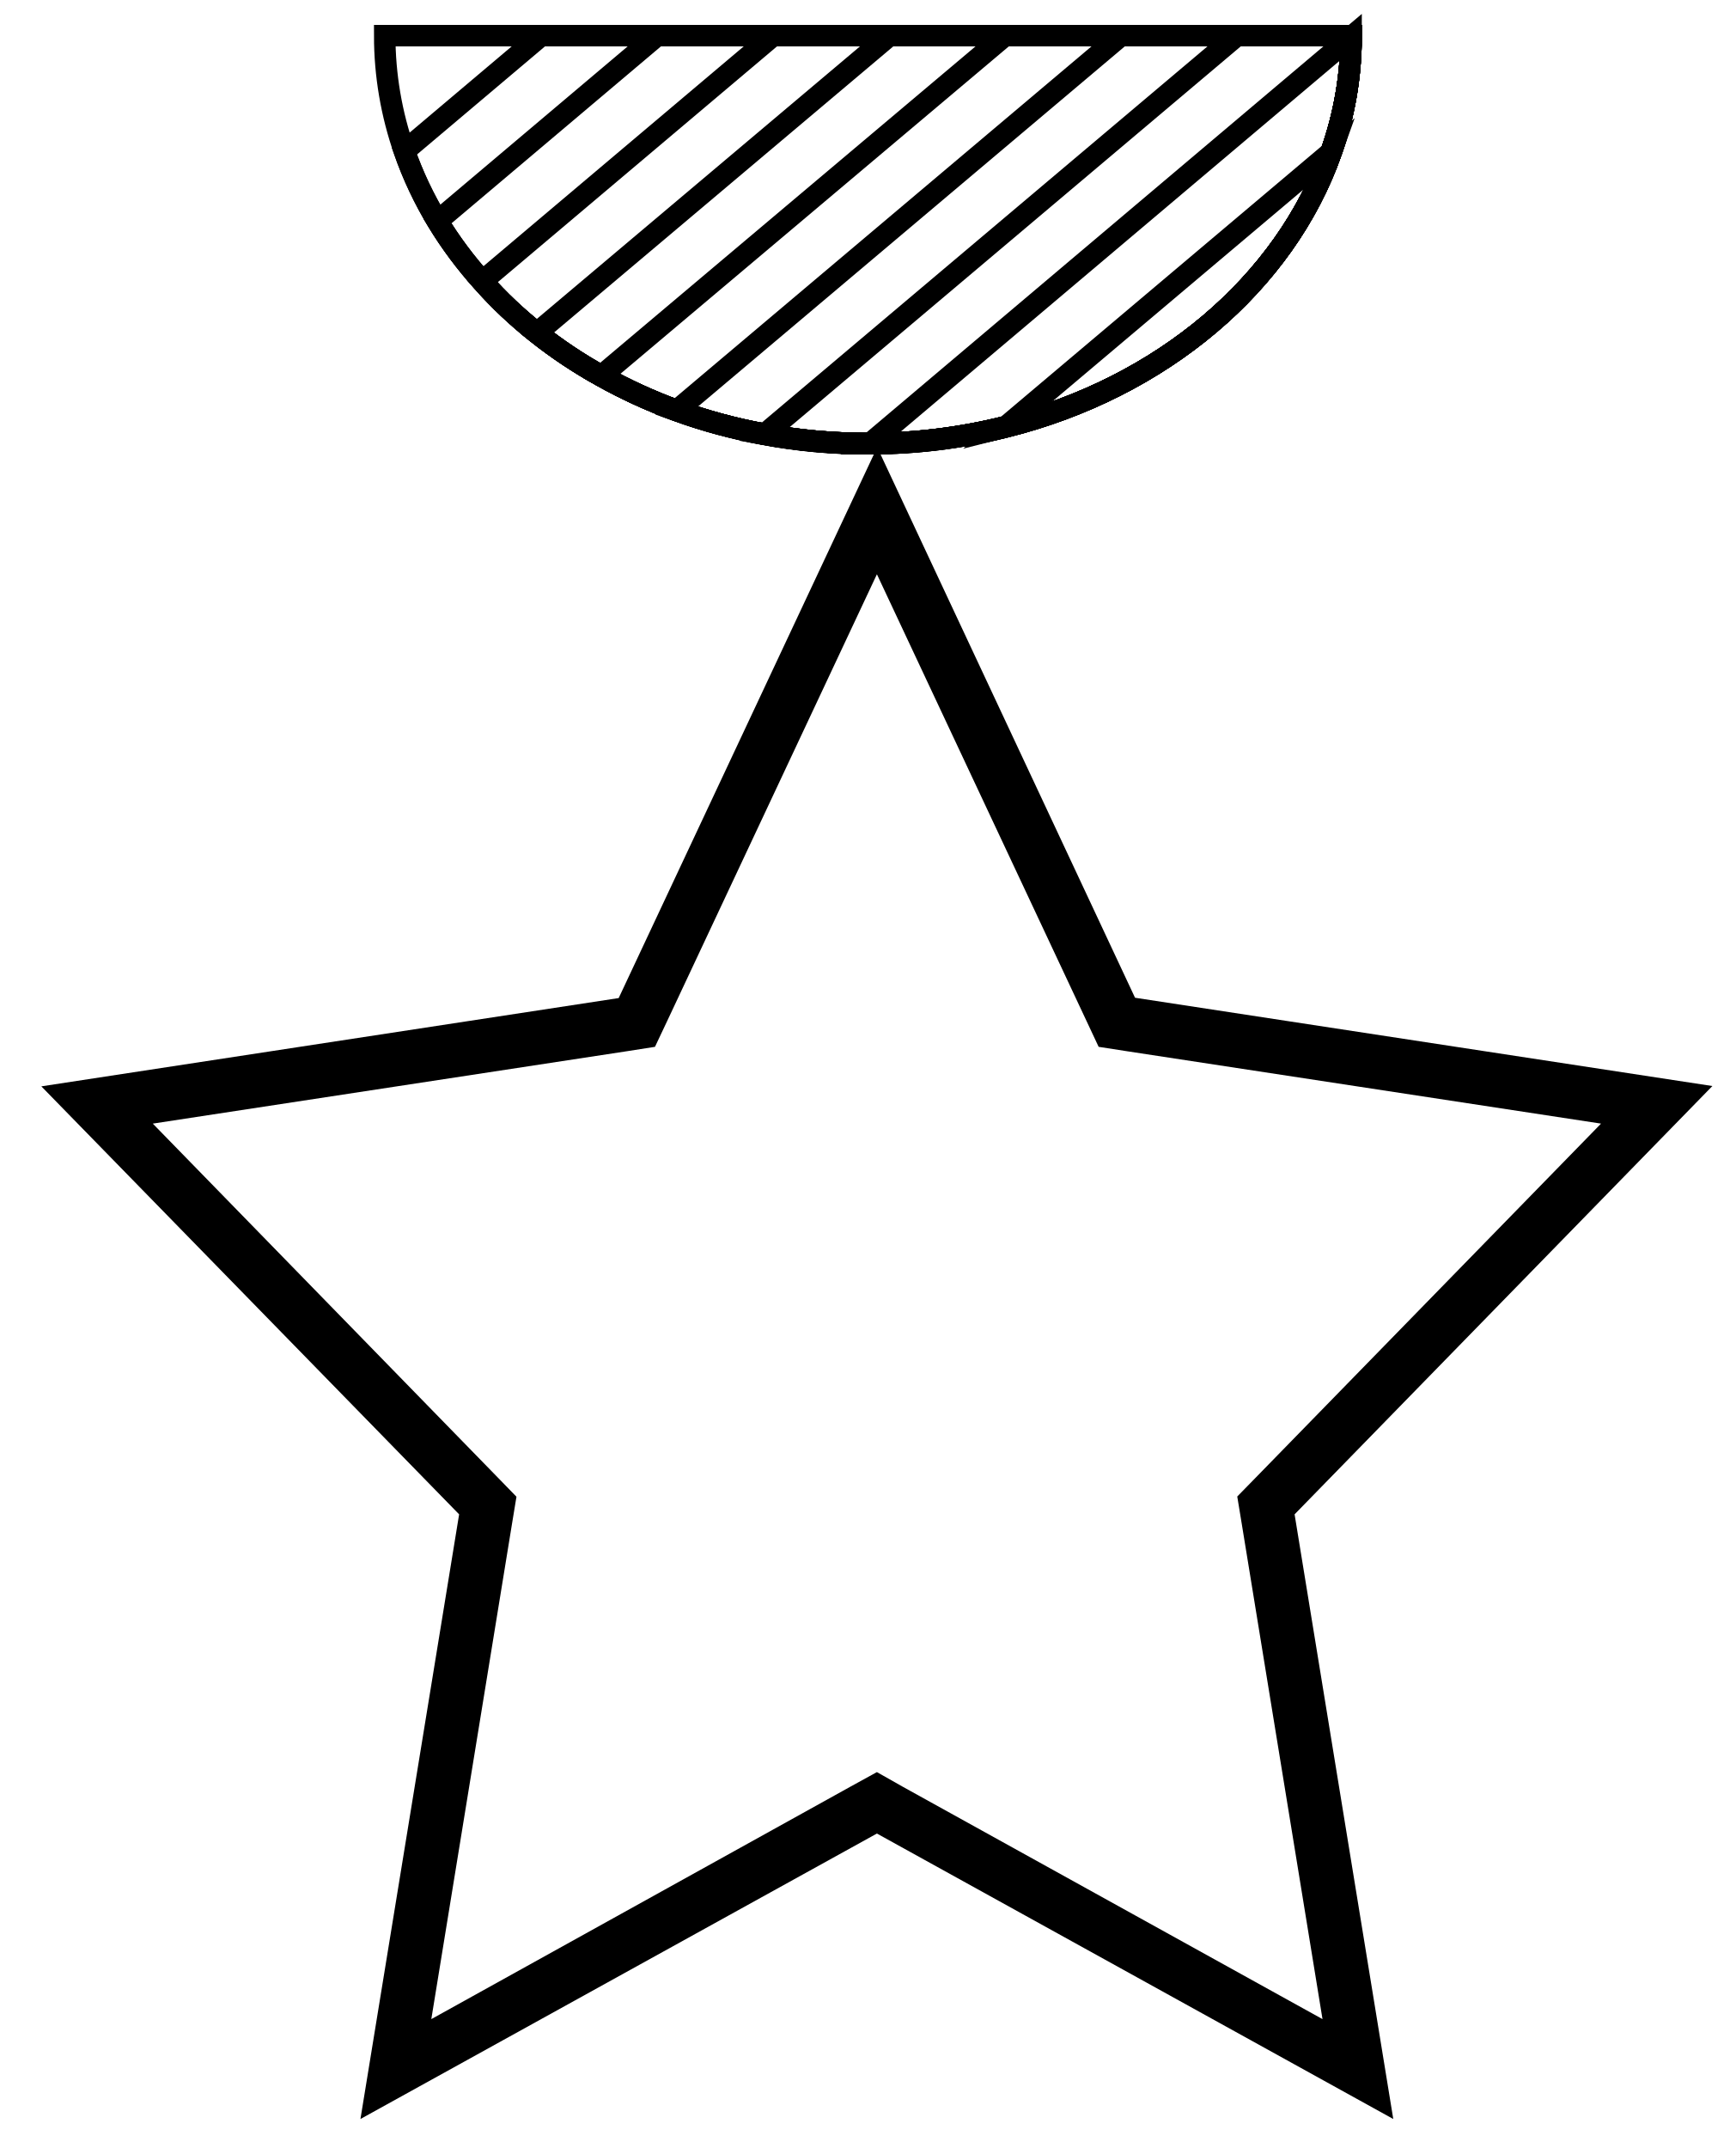
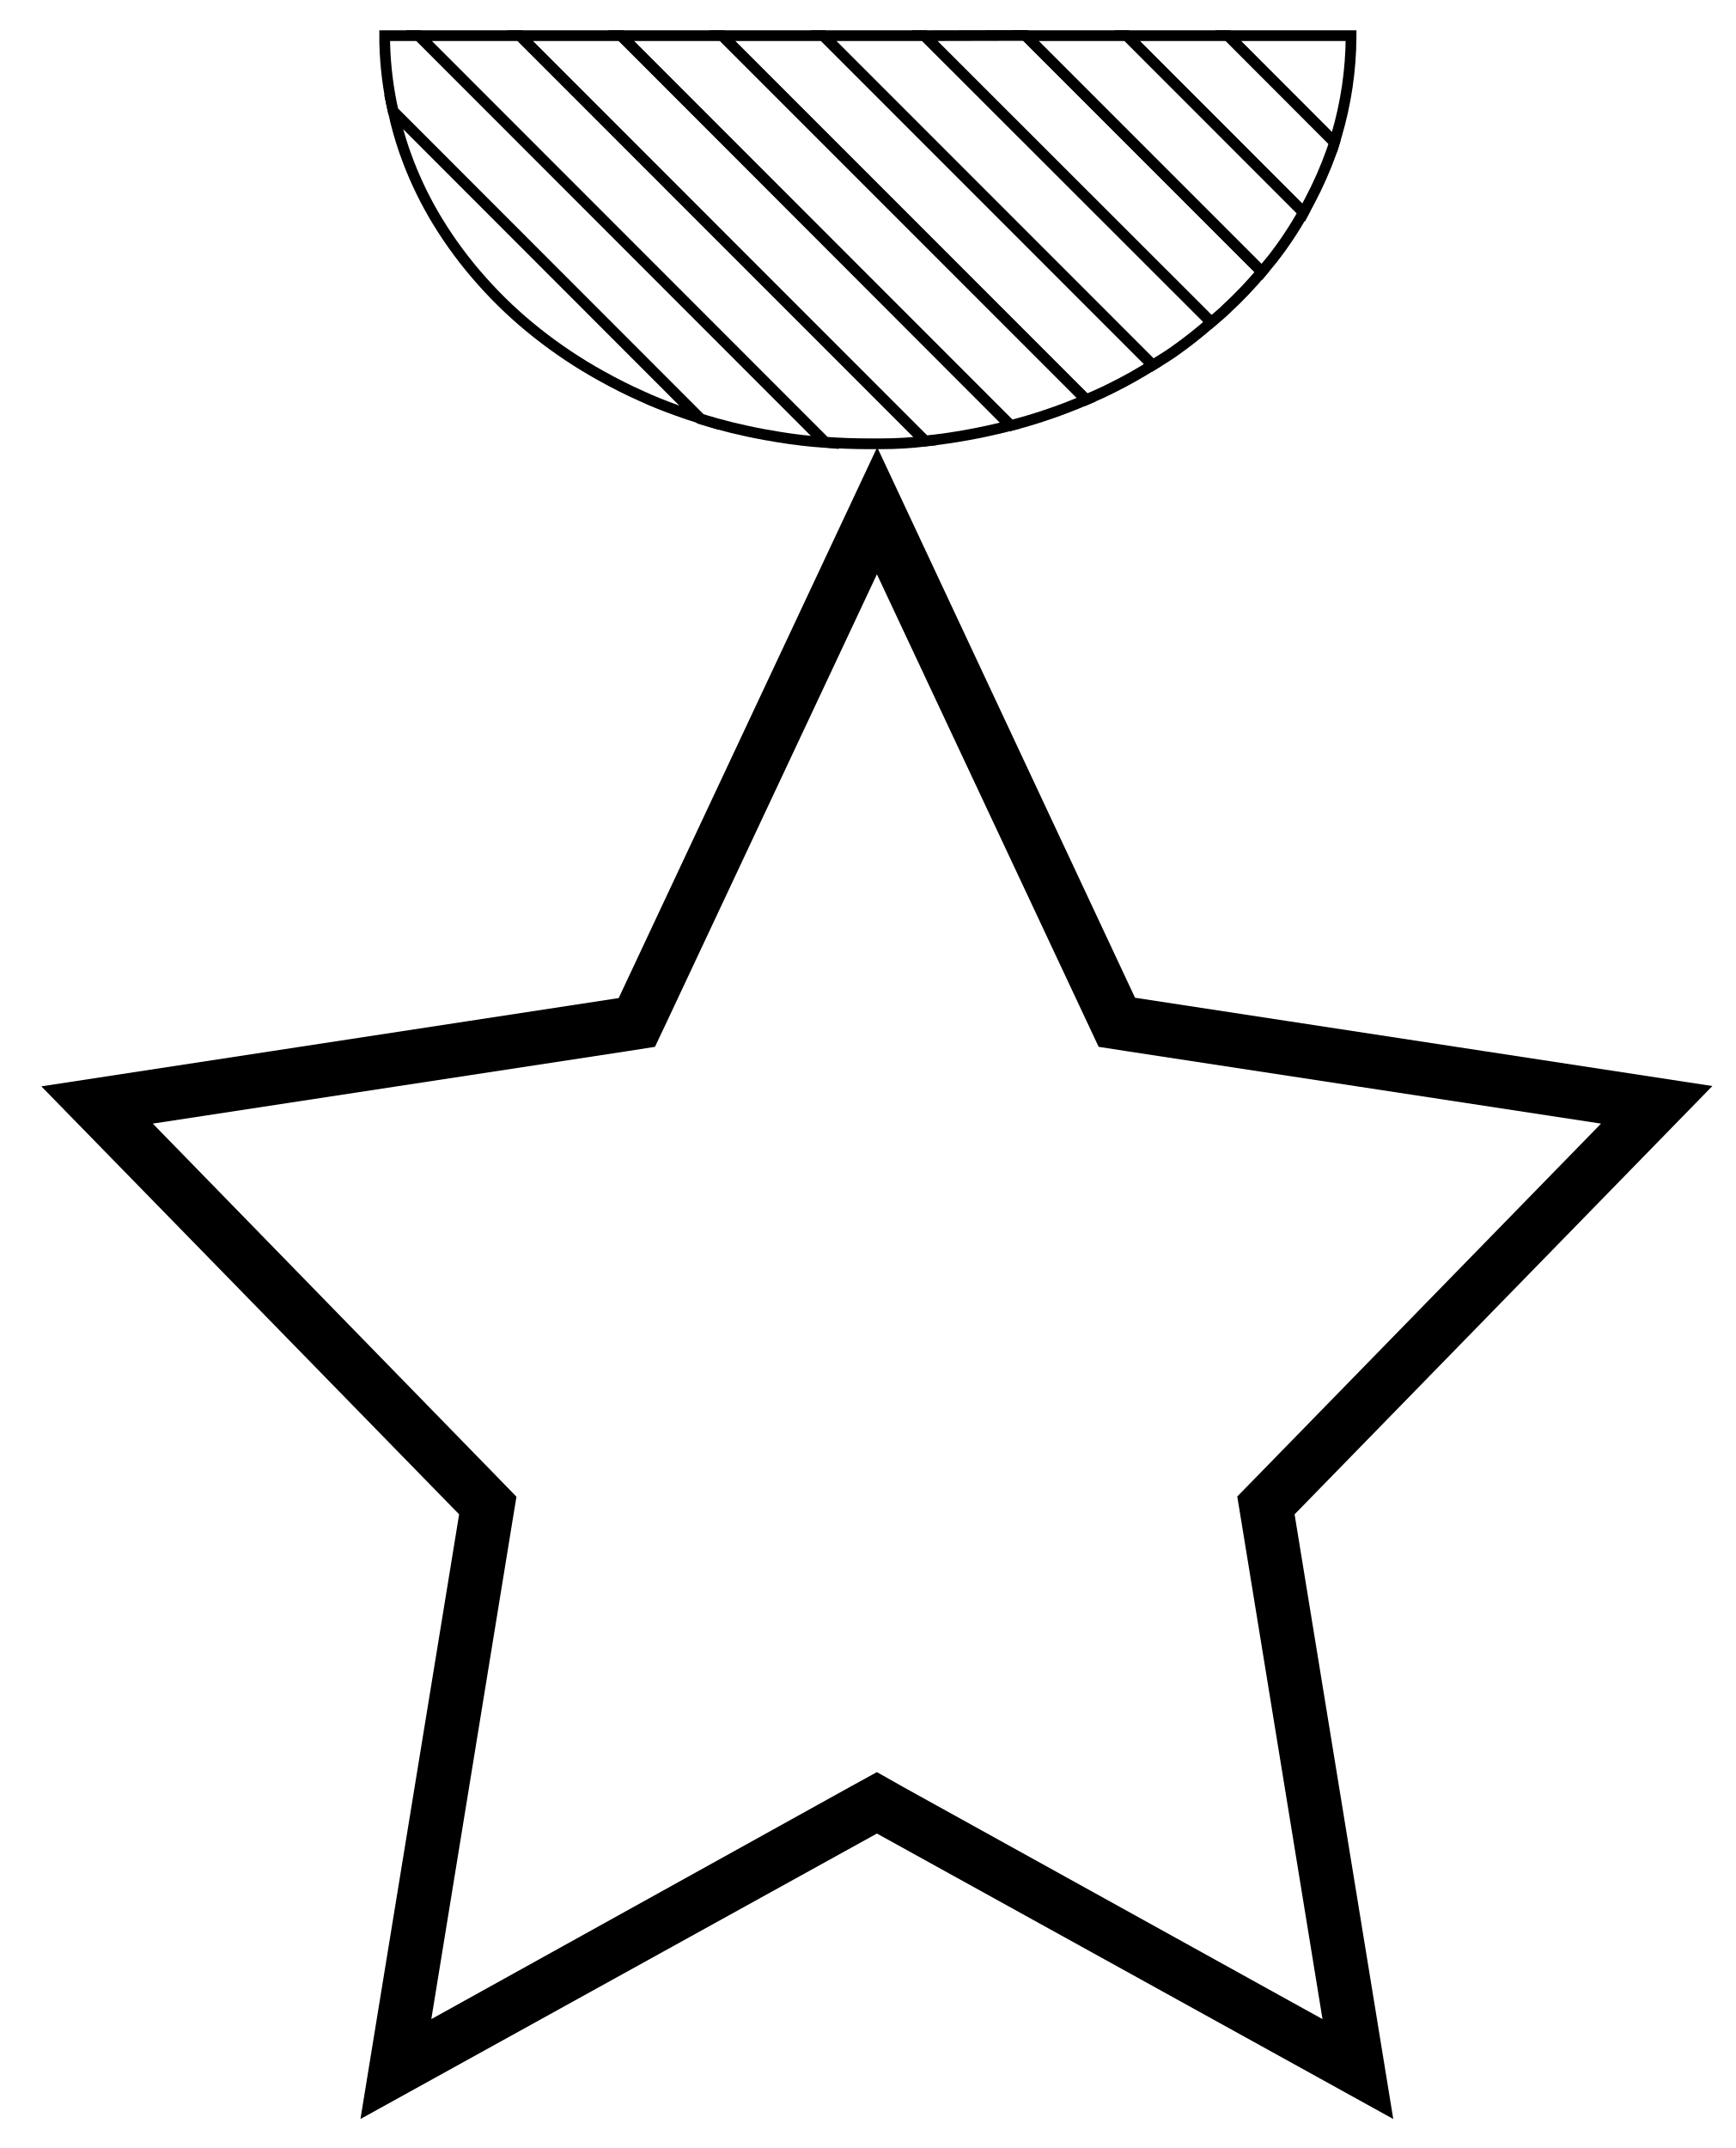
<svg xmlns="http://www.w3.org/2000/svg" id="Layer_1" data-name="Layer 1" viewBox="0 0 161.67 200">
  <defs>
-     <style>.cls-1{fill:none;stroke:#000;stroke-miterlimit:10;stroke-width:2px;}</style>
+     <style>.cls-1{fill:none;stroke:#000;stroke-miterlimit:10;}</style>
  </defs>
  <path d="M81.67,53.47l19.52,41.59,1.13,2.41,2.64.41,44.15,6.74L117,137.53l-1.77,1.81.41,2.49L123.17,188,84.09,166.37,81.67,165l-2.42,1.33L40.17,188l7.52-46.15.41-2.49-1.76-1.81L14.23,104.62l44.15-6.74L61,97.47l1.14-2.41L81.67,53.47m0-11.77L57.62,92.93,3.85,101.15,42.76,141l-9.19,56.3,48.1-26.58,48.09,26.58L120.57,141l38.91-39.88-53.77-8.22-24-51.23Z" />
-   <path class="cls-1" d="M125.83,3.45V3.32h-90a32.54,32.54,0,0,0,1.83,10.75,34.66,34.66,0,0,0,3.08,6.52,37.34,37.34,0,0,0,4.17,5.6A39.5,39.5,0,0,0,50,31a43.66,43.66,0,0,0,6,4,47.43,47.43,0,0,0,7,3.21,50.74,50.74,0,0,0,8.18,2.21,52.21,52.21,0,0,0,9.61.87H81a52.3,52.3,0,0,0,12.65-1.56c14.55-3.64,26-13.33,30.34-25.62A32.2,32.2,0,0,0,125.83,3.45Z" />
-   <path class="cls-1" d="M124,14.14,93.64,39.76C108.19,36.12,119.67,26.43,124,14.14Z" />
-   <path class="cls-1" d="M125.83,3.45,81,41.32a52.3,52.3,0,0,0,12.65-1.56c14.55-3.64,26-13.33,30.34-25.62A32.2,32.2,0,0,0,125.83,3.45Z" />
-   <path class="cls-1" d="M125.83,3.45V3.32H115.19l-44,37.13a52.21,52.21,0,0,0,9.61.87H81a52.3,52.3,0,0,0,12.65-1.56c14.55-3.64,26-13.33,30.34-25.62A32.2,32.2,0,0,0,125.83,3.45Z" />
-   <path class="cls-1" d="M125.83,3.45V3.32H104.39L63,38.24a50.74,50.74,0,0,0,8.18,2.21,52.21,52.21,0,0,0,9.61.87H81a52.3,52.3,0,0,0,12.65-1.56c14.55-3.64,26-13.33,30.34-25.62A32.2,32.2,0,0,0,125.83,3.45Z" />
-   <path class="cls-1" d="M125.83,3.45V3.32H93.59L56,35a47.43,47.43,0,0,0,7,3.21,50.74,50.74,0,0,0,8.18,2.21,52.21,52.21,0,0,0,9.61.87H81a52.3,52.3,0,0,0,12.65-1.56c14.55-3.64,26-13.33,30.34-25.62A32.2,32.2,0,0,0,125.83,3.45Z" />
-   <path class="cls-1" d="M125.83,3.45V3.32h-43L50,31a43.66,43.66,0,0,0,6,4,47.43,47.43,0,0,0,7,3.21,50.74,50.74,0,0,0,8.18,2.21,52.21,52.21,0,0,0,9.61.87H81a52.3,52.3,0,0,0,12.65-1.56c14.55-3.64,26-13.33,30.34-25.62A32.2,32.2,0,0,0,125.83,3.45Z" />
-   <path class="cls-1" d="M125.83,3.45V3.32H72L44.91,26.19A39.5,39.5,0,0,0,50,31a43.66,43.66,0,0,0,6,4,47.43,47.43,0,0,0,7,3.21,50.74,50.74,0,0,0,8.18,2.21,52.21,52.21,0,0,0,9.61.87H81a52.3,52.3,0,0,0,12.65-1.56c14.55-3.64,26-13.33,30.34-25.62A32.2,32.2,0,0,0,125.83,3.45Z" />
-   <path class="cls-1" d="M125.83,3.45V3.32H61.19L40.74,20.59a37.34,37.34,0,0,0,4.17,5.6A39.5,39.5,0,0,0,50,31a43.66,43.66,0,0,0,6,4,47.43,47.43,0,0,0,7,3.21,50.74,50.74,0,0,0,8.18,2.21,52.21,52.21,0,0,0,9.61.87H81a52.3,52.3,0,0,0,12.65-1.56c14.55-3.64,26-13.33,30.34-25.62A32.2,32.2,0,0,0,125.83,3.45Z" />
-   <path class="cls-1" d="M125.83,3.45V3.32H50.39L37.66,14.07a34.66,34.66,0,0,0,3.08,6.52,37.34,37.34,0,0,0,4.17,5.6A39.5,39.5,0,0,0,50,31a43.66,43.66,0,0,0,6,4,47.43,47.43,0,0,0,7,3.21,50.74,50.74,0,0,0,8.18,2.21,52.21,52.21,0,0,0,9.61.87H81a52.3,52.3,0,0,0,12.65-1.56c14.55-3.64,26-13.33,30.34-25.62A32.2,32.2,0,0,0,125.83,3.45Z" />
+   <path class="cls-1" d="M39,3.32,76.85,41.17c1.31.1,2.64.15,4,.15H81l1.09,0q2.07,0,4.08-.24L48.42,3.32Z" />
+   <path class="cls-1" d="M57.84,3.32l36.3,36.3c1.08-.28,2.14-.59,3.18-.94,1.31-.43,2.59-.93,3.84-1.46L67.26,3.32Z" />
+   <path class="cls-1" d="M67.26,3.32l33.9,33.9c.84-.36,1.68-.74,2.49-1.15,1.28-.63,2.51-1.34,3.7-2.08L76.68,3.32Z" />
+   <path class="cls-1" d="M35.83,3.32c0,.23,0,.46,0,.68a32.85,32.85,0,0,0,.79,6.38L65.22,39a50.53,50.53,0,0,0,6,1.47l1.28.22c1.43.24,2.88.4,4.35.51L39,3.32Z" />
+   <path class="cls-1" d="M37.66,14.06c.13.37.27.74.41,1.11a34.07,34.07,0,0,0,2.67,5.42,38.31,38.31,0,0,0,4.16,5.6A40.33,40.33,0,0,0,50,31a44,44,0,0,0,6,4c1.22.68,2.48,1.32,3.79,1.9,1,.47,2.11.9,3.21,1.3.72.26,1.45.51,2.18.74L36.63,10.38A32.85,32.85,0,0,0,37.66,14.06Z" />
+   <path class="cls-1" d="M48.42,3.32,86.15,41.06q2.05-.21,4-.57c1.17-.21,2.31-.46,3.44-.74l.5-.13L57.84,3.32Z" />
+   <path class="cls-1" d="M122,18.67a34.46,34.46,0,0,0,2-4.54c.11-.29.2-.59.29-.89l-9.91-9.92h-9.42l16.45,16.46C121.6,19.41,121.81,19.05,122,18.67Z" />
+   <path class="cls-1" d="M121.39,19.78,104.94,3.32H95.52l22,22c.33-.4.66-.81,1-1.22A34,34,0,0,0,121.39,19.78Z" />
+   <path class="cls-1" d="M76.68,3.32,107.35,34c.65-.4,1.31-.8,1.93-1.23A41.35,41.35,0,0,0,112.8,30L86.1,3.32Z" />
+   <path class="cls-1" d="M124.47,12.62a33,33,0,0,0,1.36-9.17V3.32H114.36l9.91,9.92C124.34,13,124.41,12.83,124.47,12.62Z" />
+   <path class="cls-1" d="M86.1,3.32,112.8,30c.48-.41,1-.81,1.43-1.25a38.18,38.18,0,0,0,3.29-3.45l-22-22Z" />
</svg>
